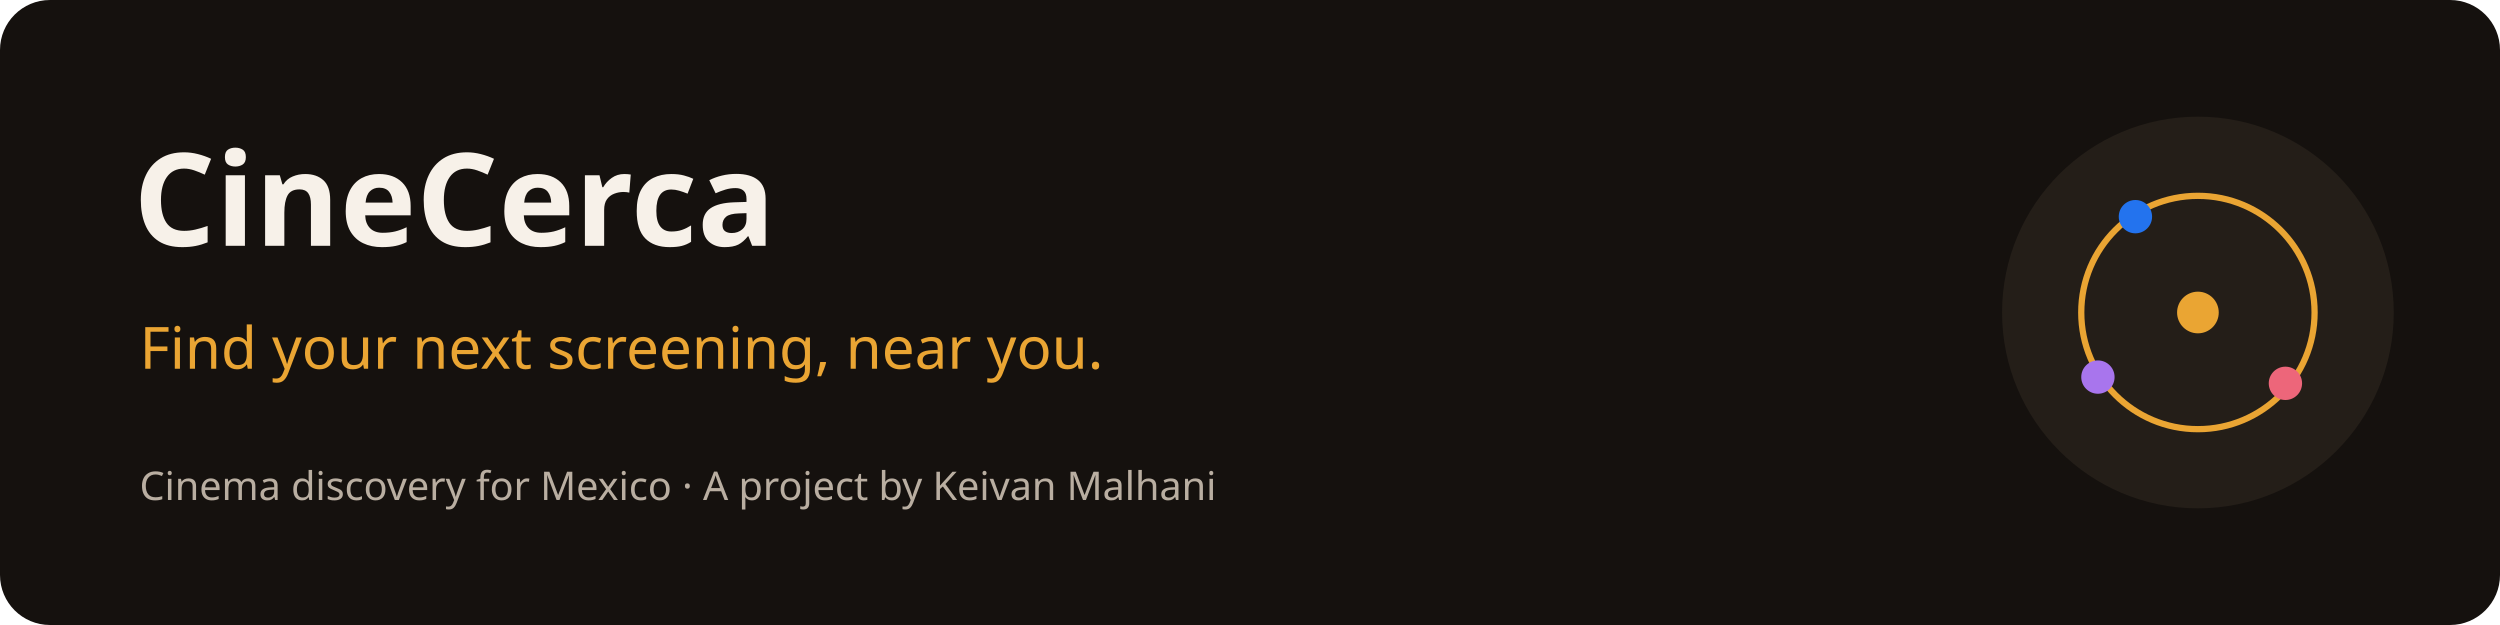
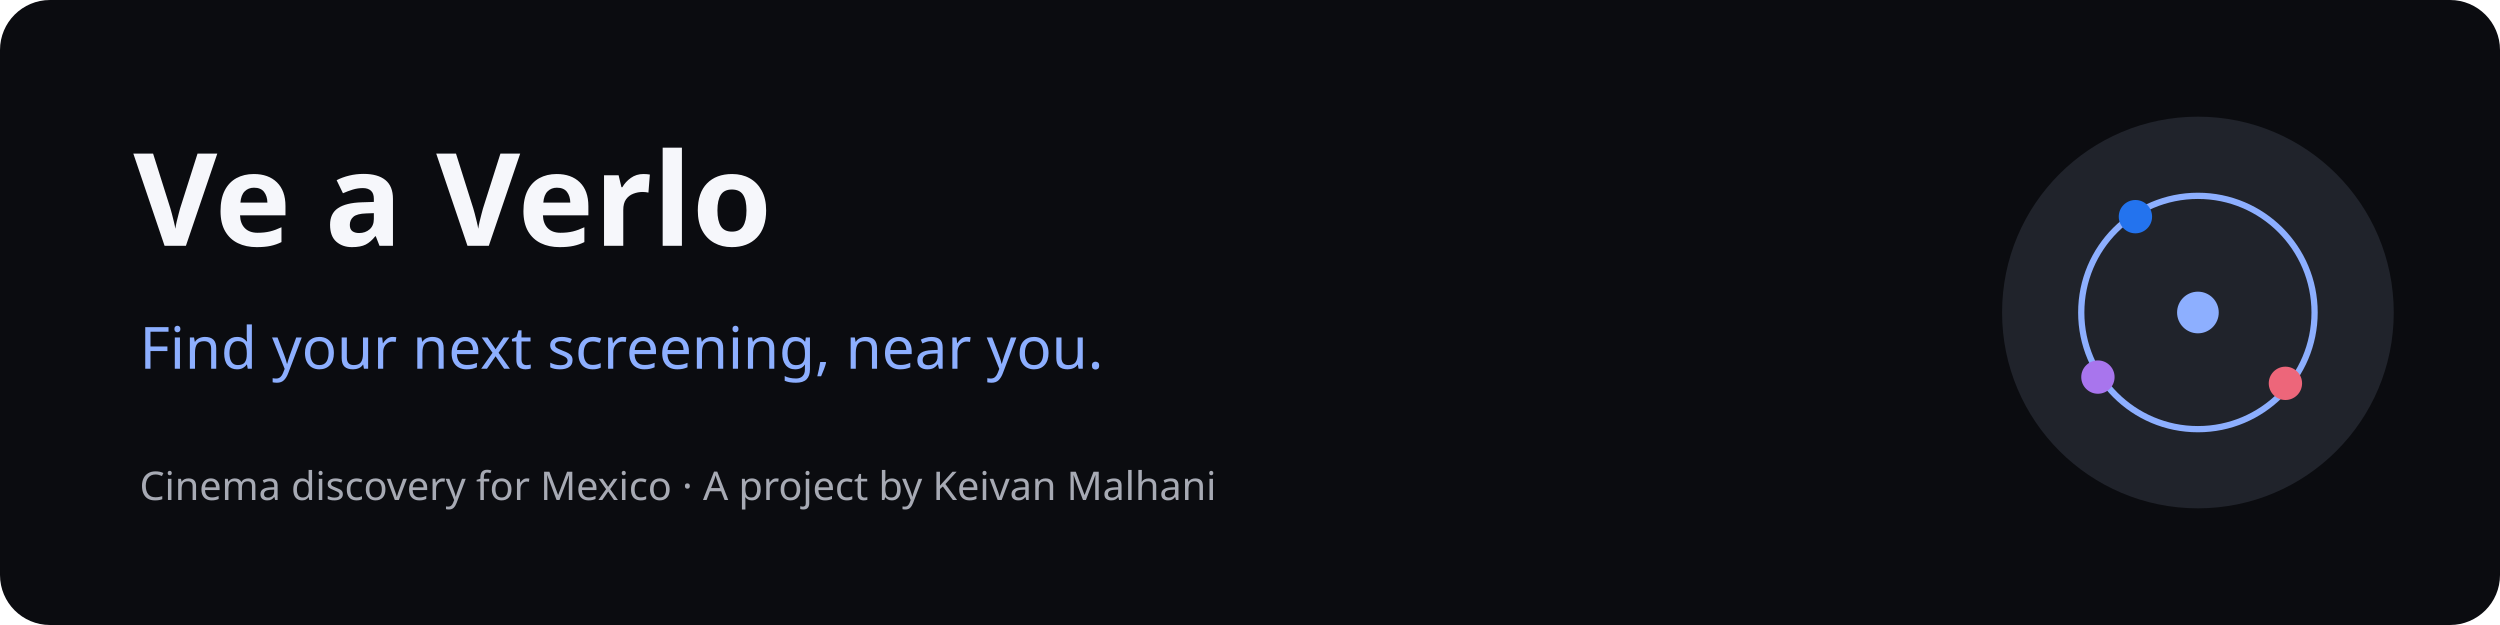
<svg xmlns="http://www.w3.org/2000/svg" width="1200" height="300" viewBox="0 0 1200 300" role="img" aria-labelledby="title desc">
-   <rect width="1200" height="300" rx="24" fill="#15110e" />
-   <circle cx="1055" cy="150" r="94" fill="#241e18" />
-   <circle cx="1055" cy="150" r="56" fill="none" stroke="#eaa533" stroke-width="3" />
-   <circle cx="1055" cy="150" r="10" fill="#eaa533" />
+   <rect width="1200" height="300" rx="24" fill="#0b0c10" />
+   <circle cx="1055" cy="150" r="94" fill="#20232b" />
+   <circle cx="1055" cy="150" r="56" fill="none" stroke="#8dafff" stroke-width="3" />
+   <circle cx="1055" cy="150" r="10" fill="#8dafff" />
  <circle cx="1025" cy="104" r="8" fill="#2373ee" />
  <circle cx="1097" cy="184" r="8" fill="#ed667a" />
  <circle cx="1007" cy="181" r="8" fill="#a875ed" />
-   <text x="64" y="118" font-family="system-ui, sans-serif" font-weight="800" font-size="62" fill="#f7f1e9">CineCerca</text>
-   <text x="67" y="177" font-family="system-ui, sans-serif" font-size="28" fill="#eaa533">Find your next screening, near you.</text>
-   <text x="67" y="240" font-family="system-ui, sans-serif" font-size="19" fill="#b9aea1">Cinema discovery for Mexico · A project by Keivan Malhani</text>
+   <text x="64" y="118" font-family="system-ui, sans-serif" font-weight="800" font-size="62" fill="#f6f7fb">Ve a Verlo</text>
+   <text x="67" y="177" font-family="system-ui, sans-serif" font-size="28" fill="#8dafff">Find your next screening, near you.</text>
+   <text x="67" y="240" font-family="system-ui, sans-serif" font-size="19" fill="#a7aab4">Cinema discovery for Mexico · A project by Keivan Malhani</text>
</svg>
